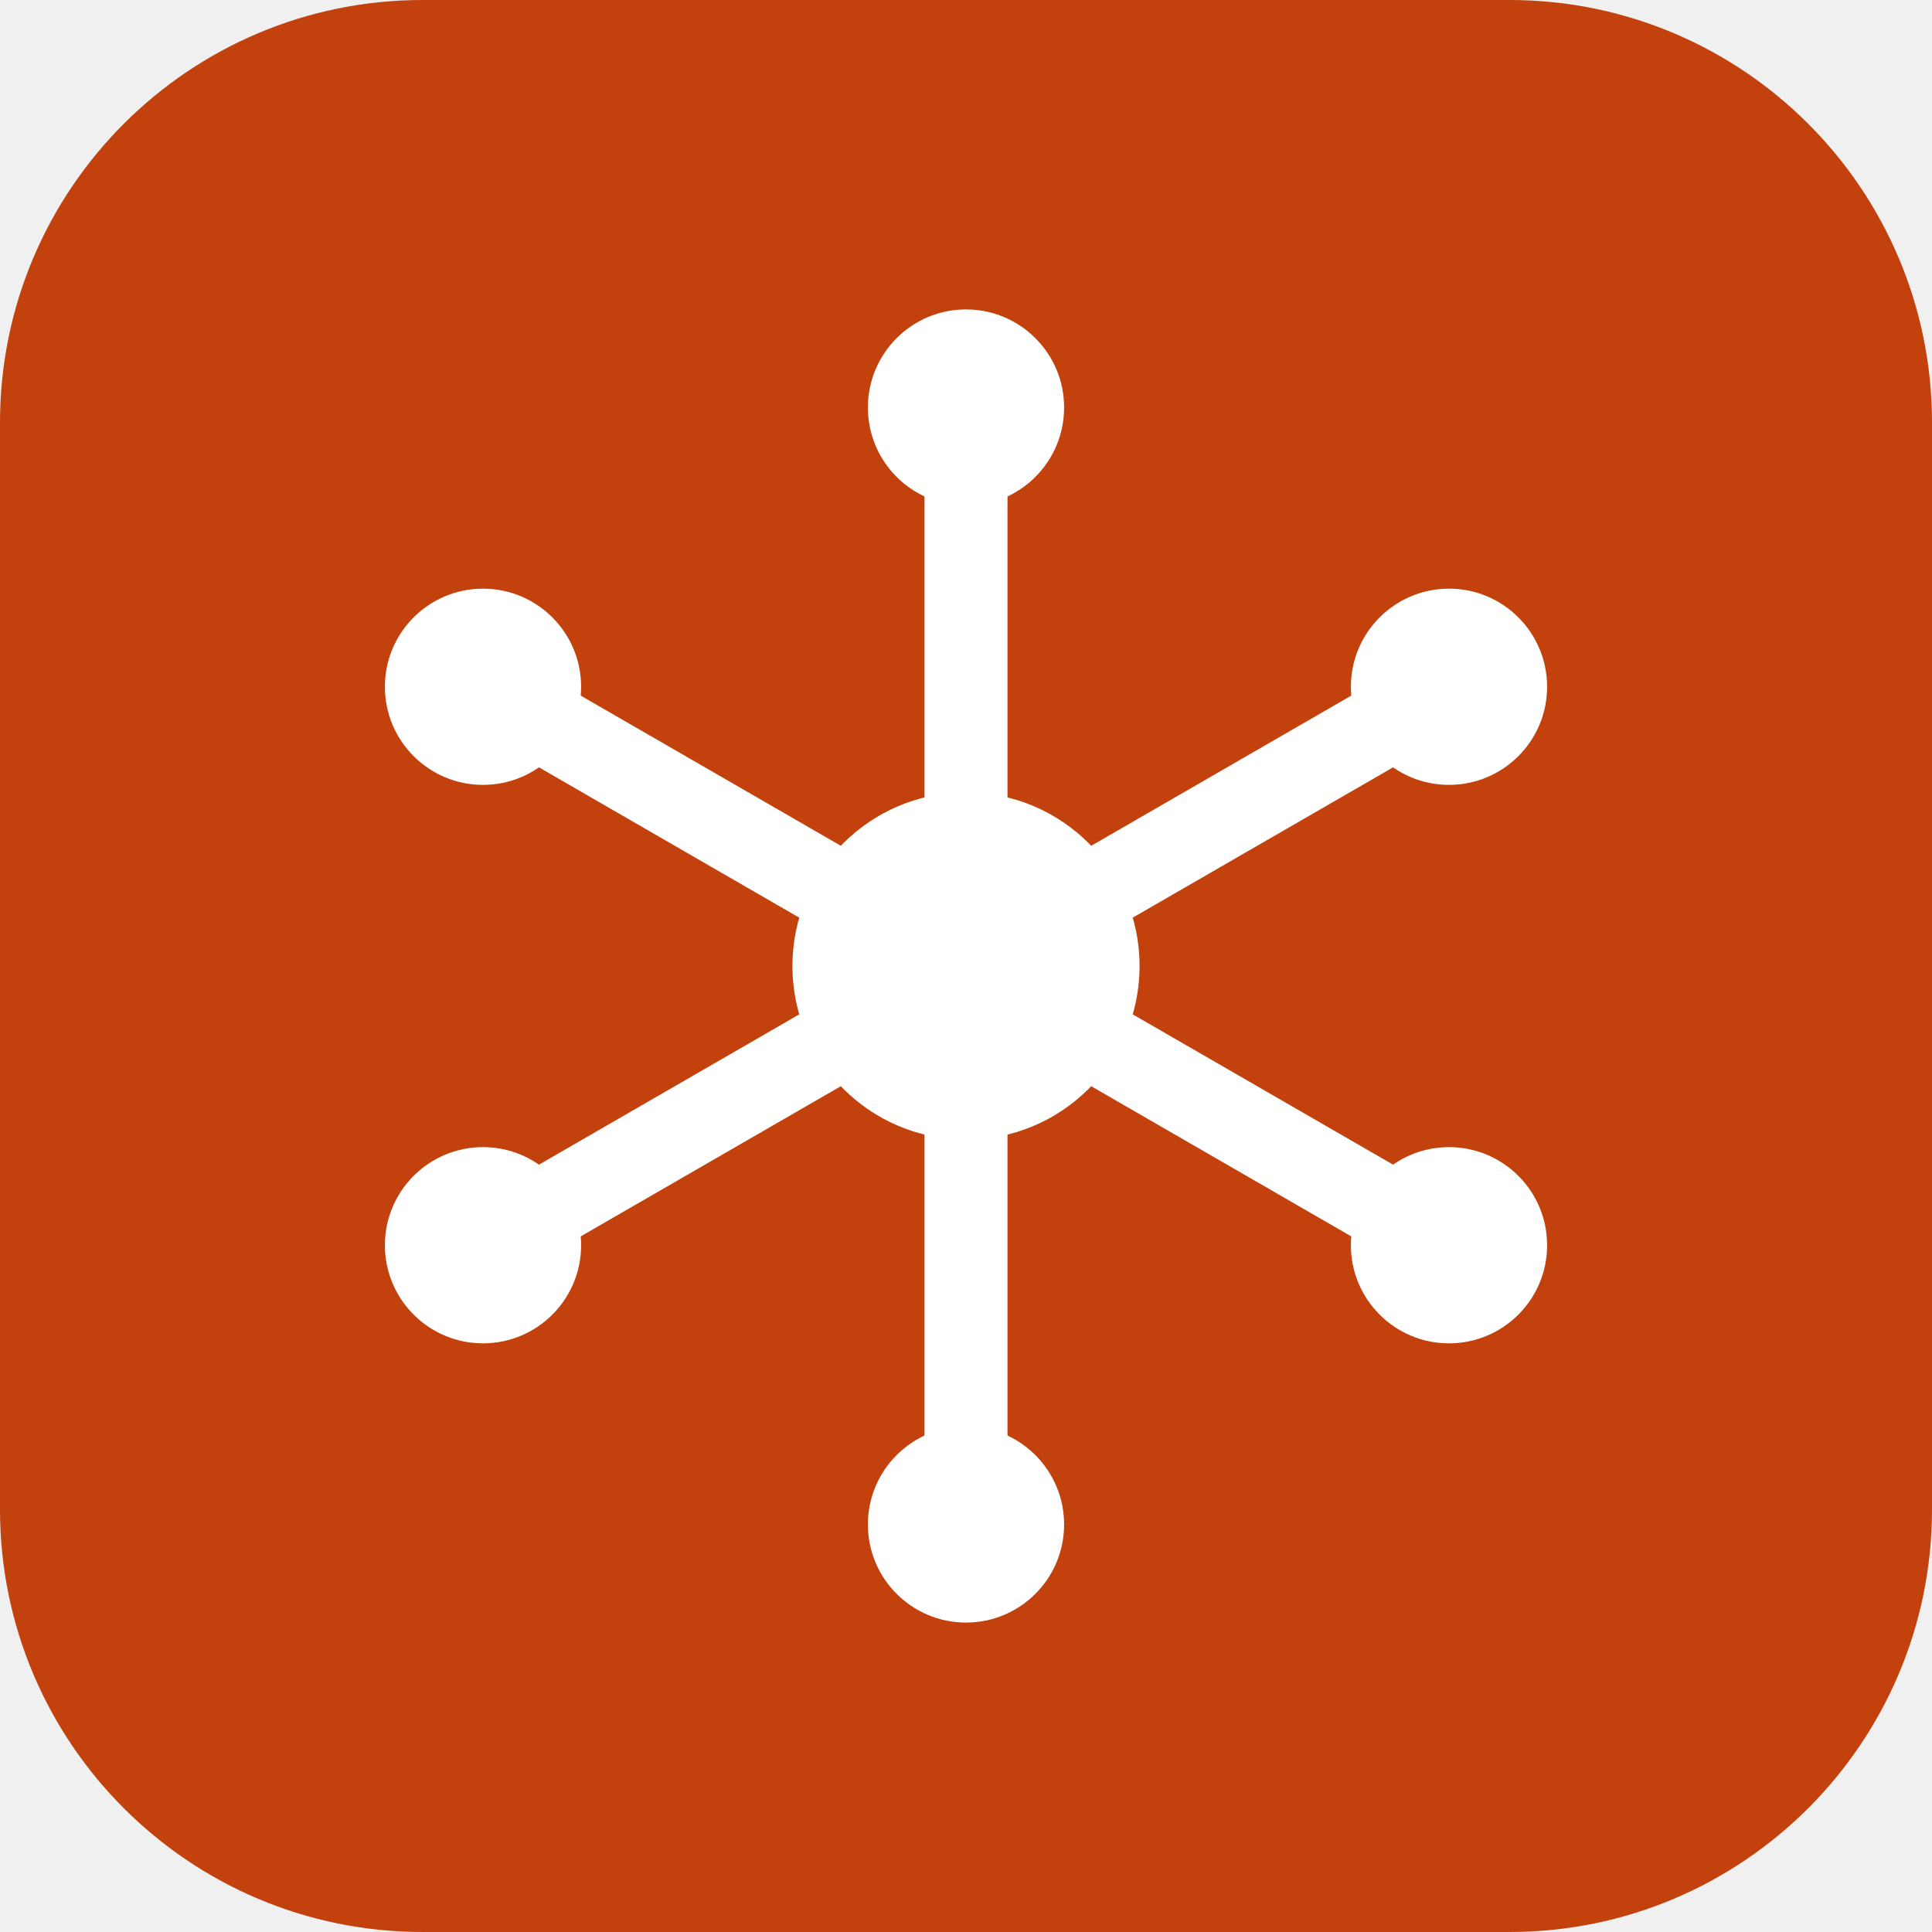
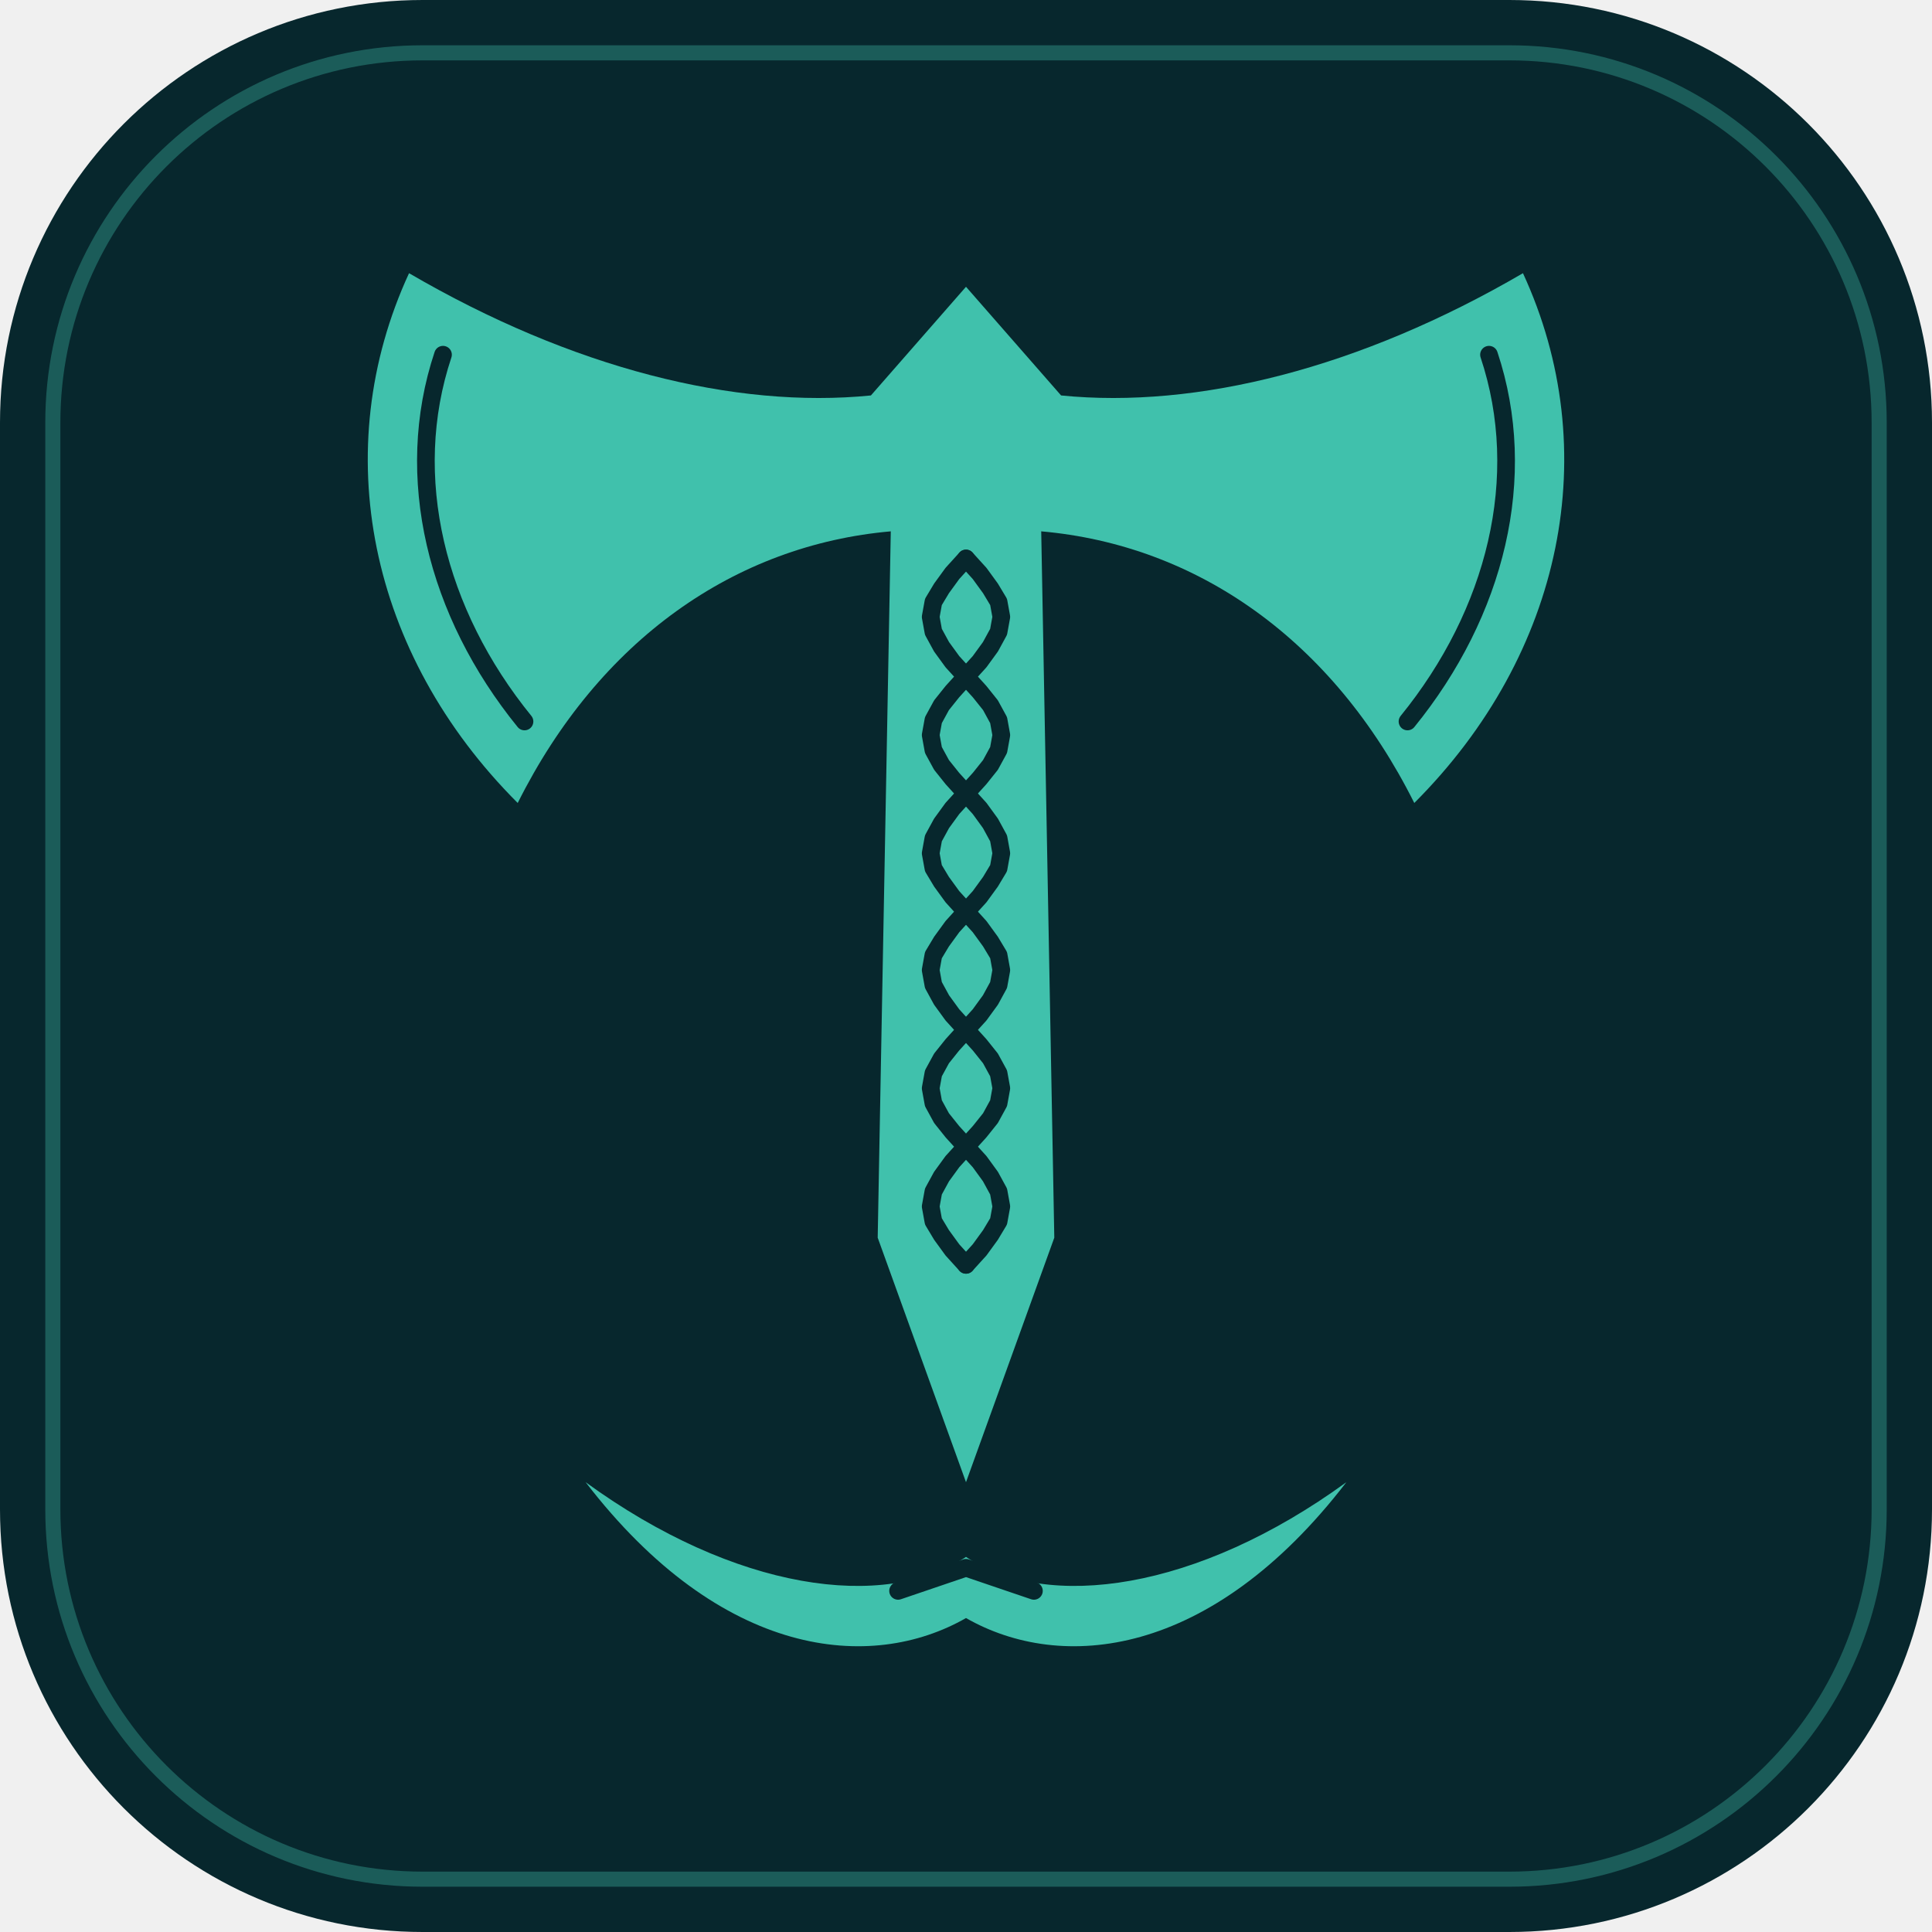
<svg xmlns="http://www.w3.org/2000/svg" viewBox="0 0 512 512" role="img" aria-label="Homelab Hub">
-   <rect width="512" height="512" rx="112" fill="#c2410c" />
-   <g stroke="#fff" stroke-width="22" stroke-linecap="round" fill="none">
-     <path d="M256 256 L256 118 M256 256 L375.5 187 M256 256 L375.5 325 M256 256 L256 394 M256 256 L136.5 325 M256 256 L136.5 187" />
-   </g>
-   <g fill="#fff">
-     <circle cx="256" cy="256" r="46" />
-     <circle cx="256" cy="108" r="26" />
-     <circle cx="384" cy="182" r="26" />
-     <circle cx="384" cy="330" r="26" />
-     <circle cx="256" cy="404" r="26" />
-     <circle cx="128" cy="330" r="26" />
-     <circle cx="128" cy="182" r="26" />
+   <rect width="512" height="512" rx="112" fill="#07272d" />
+   <rect x="14" y="14" width="484" height="484" rx="98" fill="none" stroke="#40c1ac" stroke-opacity="0.35" stroke-width="4" />
+   <g transform="translate(76.0 61.6) scale(3.6)">
+     <g fill="#40c1ac">
+       <path d="M 44.5 20 L 55.5 20 L 56.5 74 L 50 92 L 43.5 74 Z" />
+       <path d="M 50 4 L 43 12 C 33 13 21 10 9 3 C 3 16 6 31 17 42 C 23 30 33 23 44.5 22 L 50 22 Z" />
+       <path d="M 50 4 L 57 12 C 67 13 79 10 91 3 C 97 16 94 31 83 42 C 77 30 67 23 55.5 22 L 50 22 Z" />
+       <path d="M 22 92 C 33 100 44 101.5 50 97.5 C 56 101.5 67 100 78 92 C 68 105 57 106 50 102 C 43 106 32 105 22 92 Z" />
+     </g>
+     <g fill="none" stroke="#07272d" stroke-width="1.3" stroke-linecap="round" stroke-linejoin="round">
+       <path d="M50 24 L49 25.1 L48.2 26.2 L47.6 27.2 L47.4 28.3 L47.6 29.4 L48.2 30.5 L49 31.6 L50 32.7 L51 33.8 L51.8 34.8 L52.4 35.9 L52.6 37 L52.4 38.1 L51.8 39.2 L51 40.2 L50 41.3 L49 42.4 L48.2 43.5 L47.6 44.6 L47.4 45.7 L47.6 46.8 L48.2 47.8 L49 48.9 L50 50 L51 51.1 L51.8 52.2 L52.4 53.2 L52.6 54.3 L52.4 55.4 L51.8 56.5 L51 57.6 L50 58.7 L49 59.8 L48.2 60.8 L47.6 61.9 L47.4 63 L47.6 64.1 L48.2 65.2 L49 66.2 L50 67.3 L51 68.4 L51.8 69.5 L52.4 70.6 L52.6 71.7 L52.4 72.8 L51.8 73.8 L51 74.9 L50 76" />
+       <path d="M50 24 L51 25.1 L51.8 26.2 L52.4 27.2 L52.6 28.3 L52.4 29.4 L51.8 30.5 L51 31.6 L50 32.7 L49 33.8 L48.2 34.8 L47.6 35.9 L47.4 37 L47.6 38.1 L48.2 39.2 L49 40.2 L50 41.3 L51 42.4 L51.8 43.5 L52.4 44.6 L52.6 45.7 L52.4 46.8 L51.8 47.8 L51 48.9 L50 50 L49 51.1 L48.2 52.2 L47.6 53.2 L47.4 54.3 L47.6 55.4 L48.2 56.5 L49 57.6 L50 58.7 L51 59.8 L51.8 60.8 L52.4 61.9 L52.6 63 L52.4 64.1 L51.8 65.2 L51 66.2 L50 67.3 L49 68.4 L48.2 69.5 L47.6 70.6 L47.4 71.7 L47.6 72.8 L48.2 73.8 L49 74.9 L50 76" />
+       <path d="M 11.5 9 C 8.5 18 11 28 17.5 36" />
+       <path d="M 88.5 9 C 91.5 18 89 28 82.5 36" />
+       <path d="M 45 100 L 50 98.3 L 55 100" />
+     </g>
  </g>
</svg>
